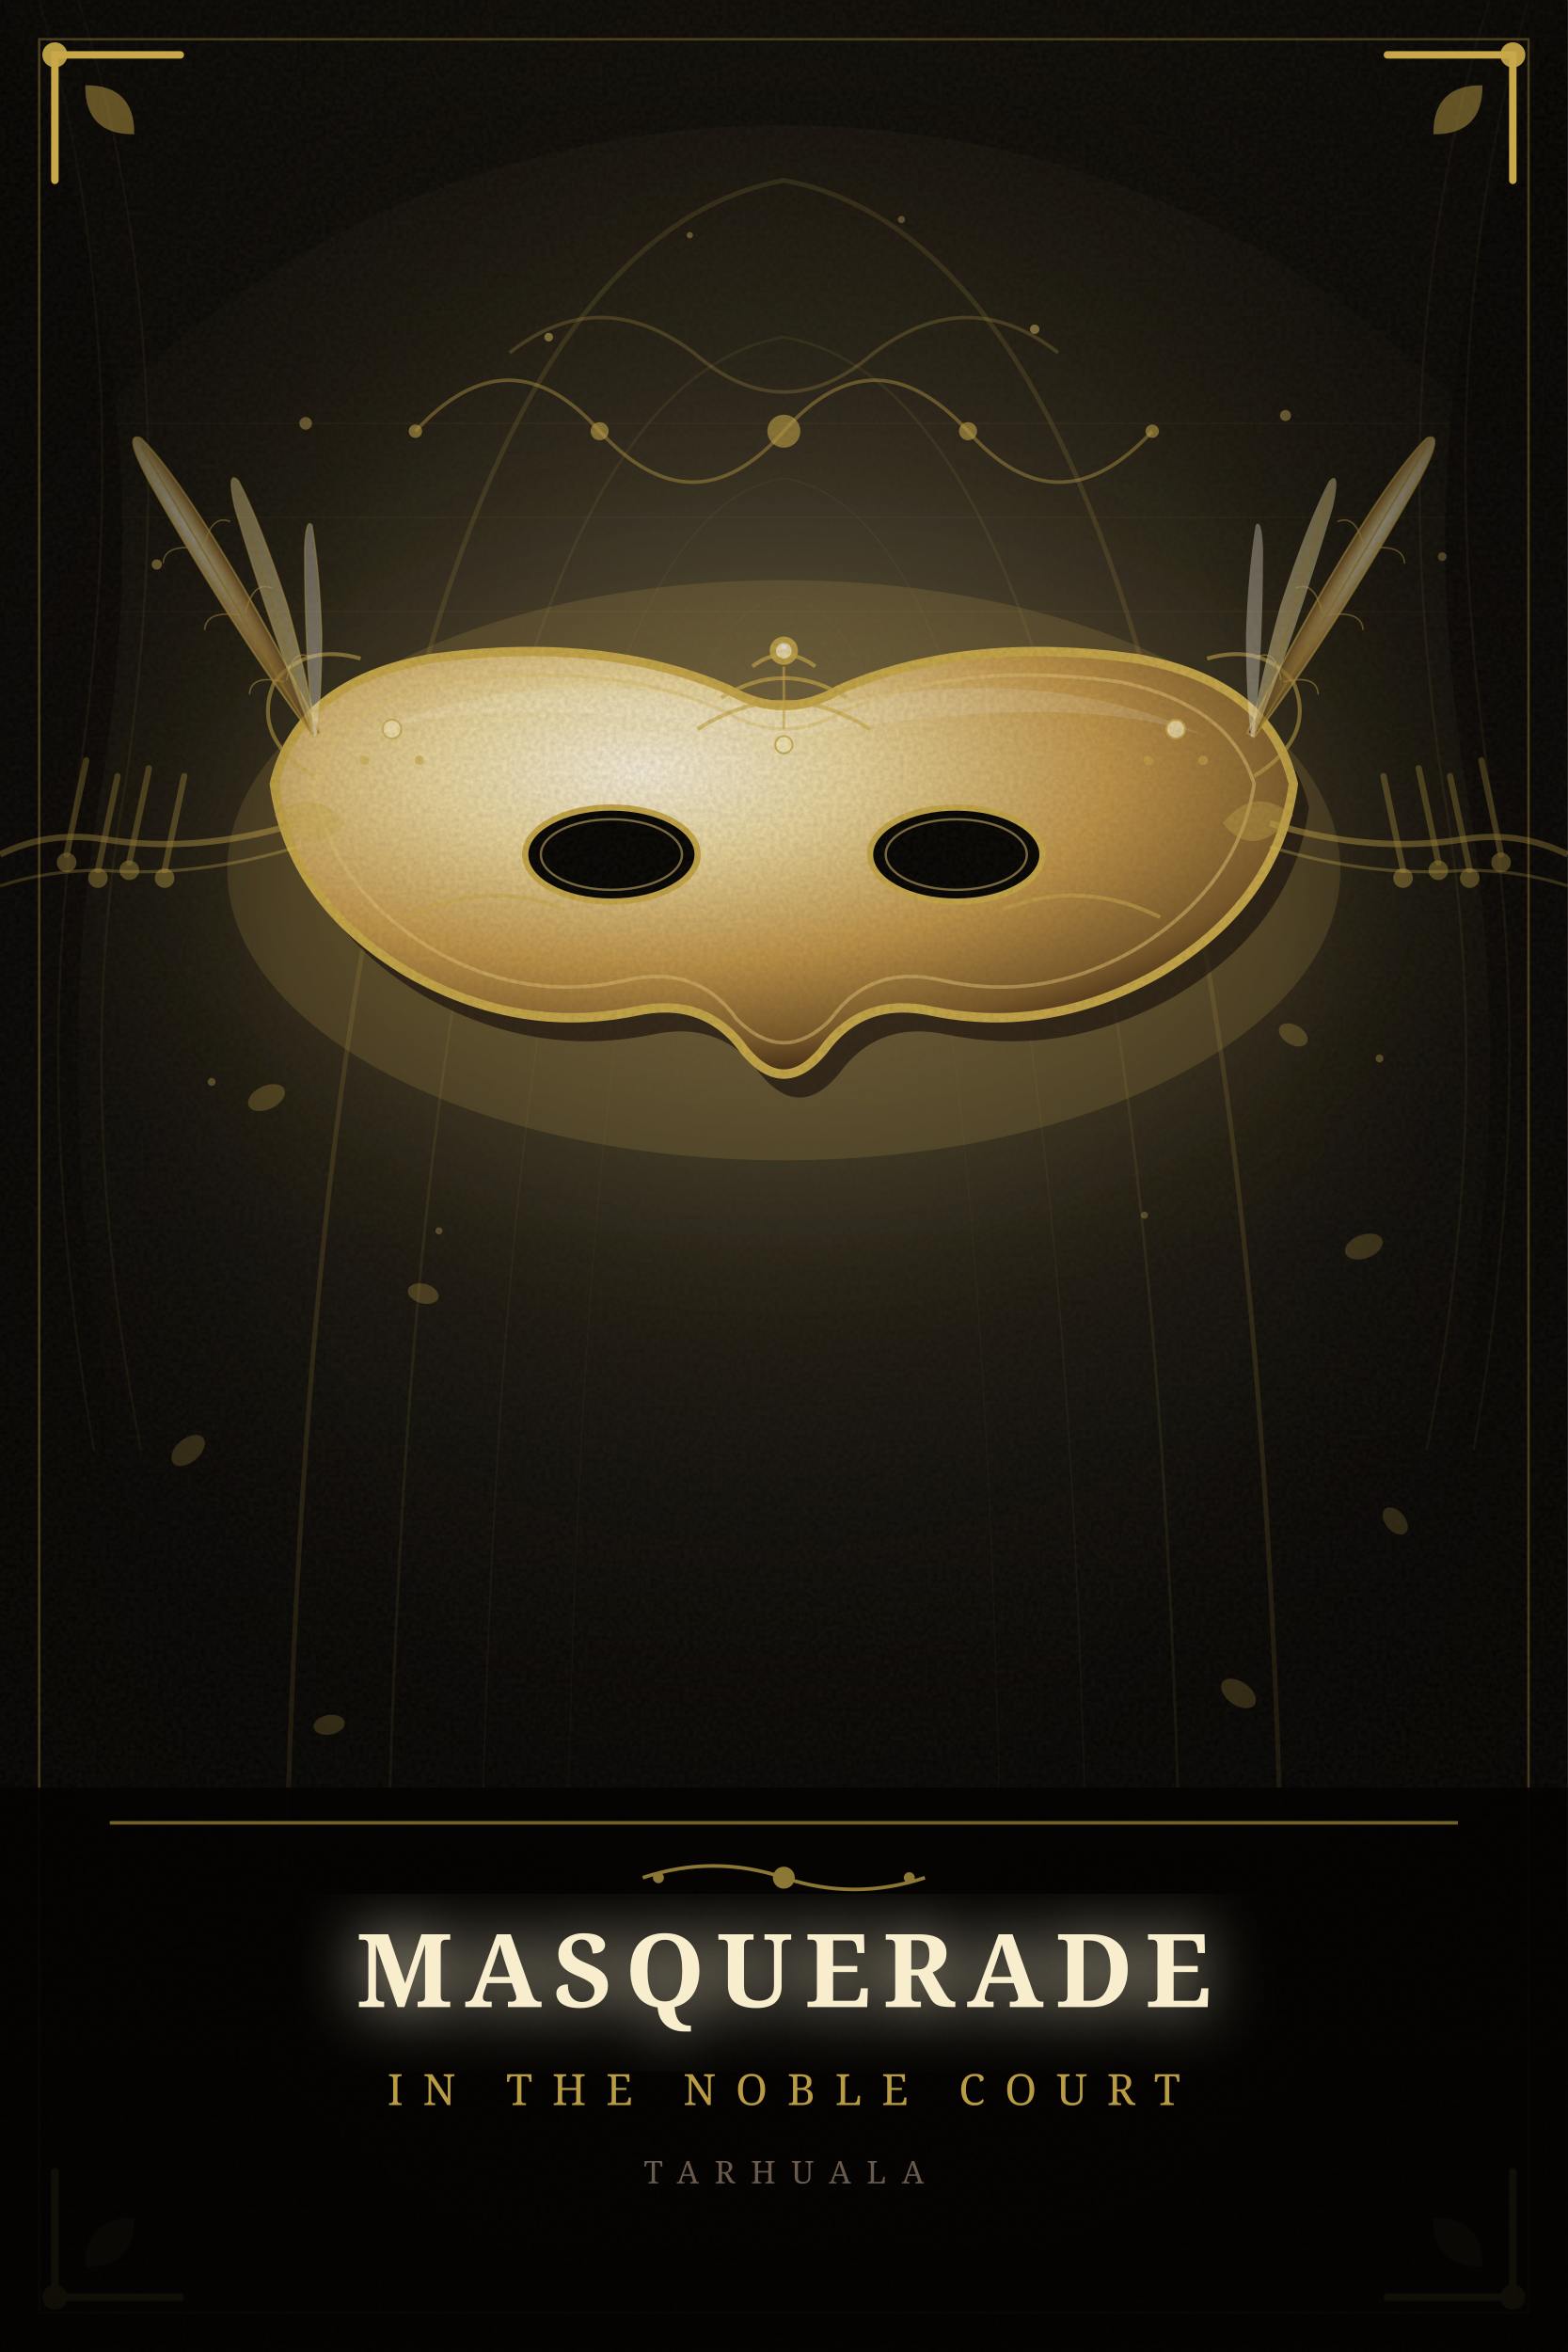
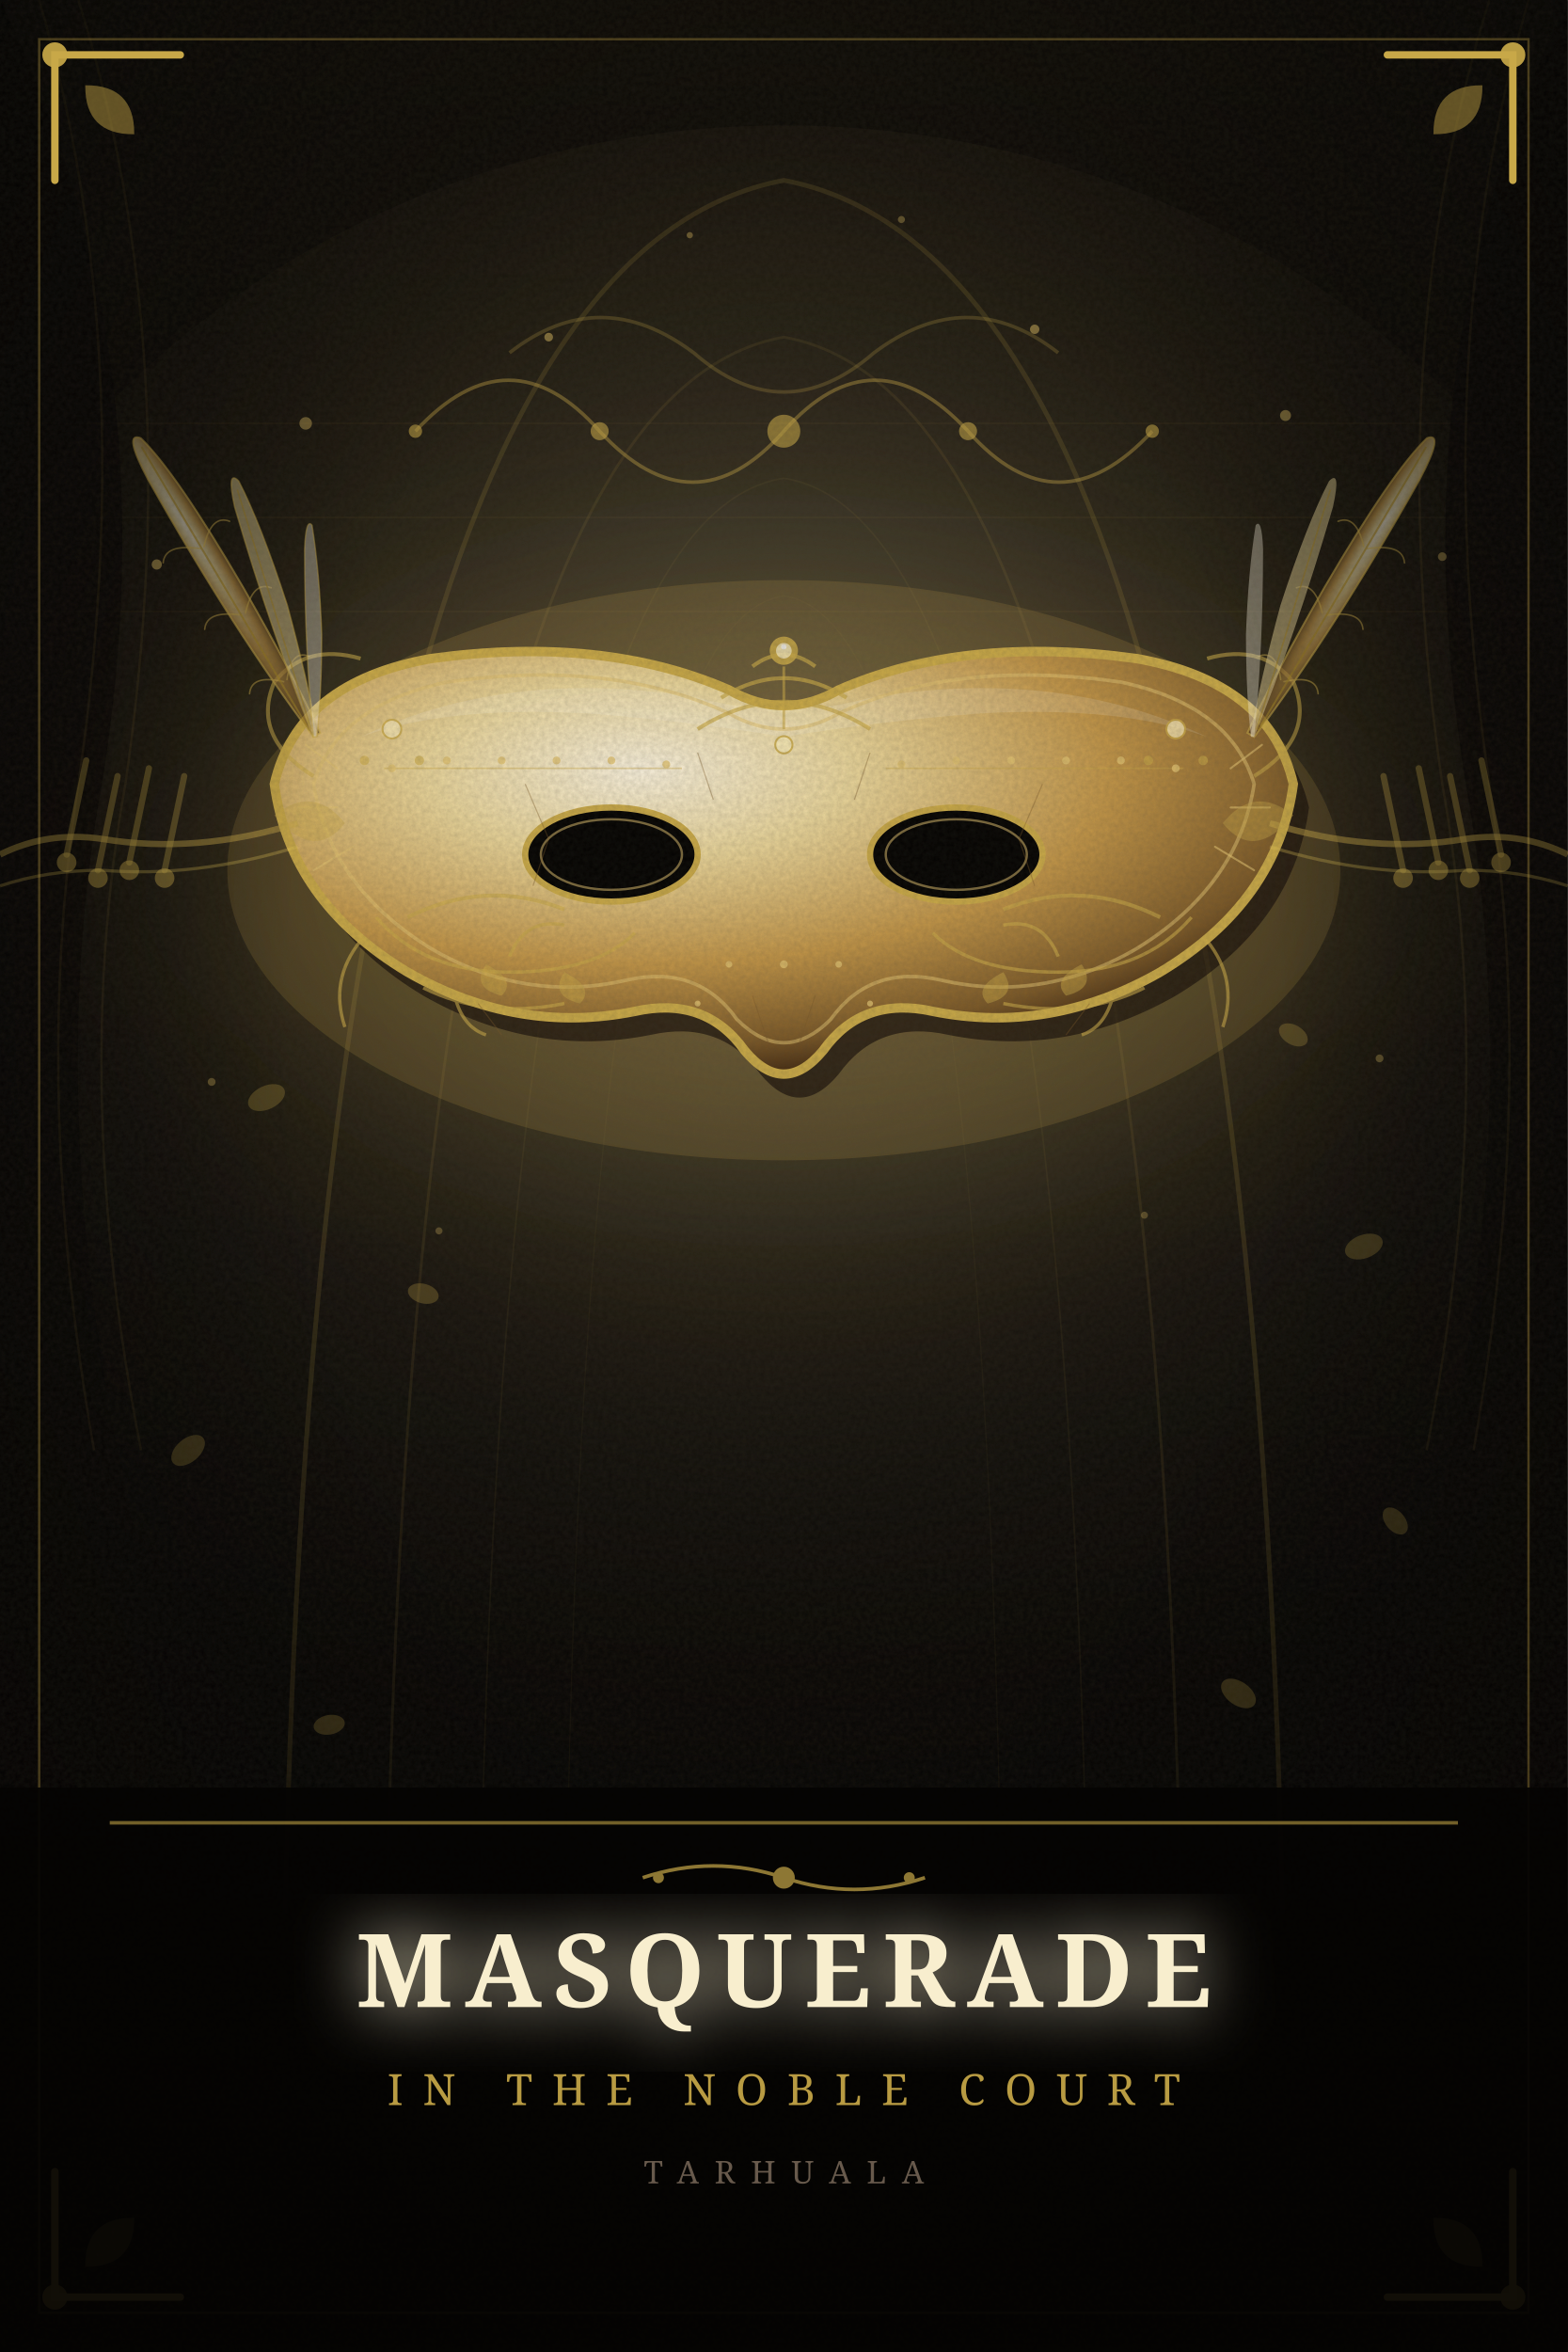
<svg xmlns="http://www.w3.org/2000/svg" viewBox="0 0 400 600" width="400" height="600">
  <defs>
    <filter id="grain">
      <feTurbulence type="fractalNoise" baseFrequency="0.82" numOctaves="4" seed="11" />
      <feColorMatrix values="0 0 0 0 0.06  0 0 0 0 0.05  0 0 0 0 0.03  0 0 0 0.44 0" />
      <feComposite in2="SourceGraphic" operator="in" />
    </filter>
    <filter id="glow" x="-40%" y="-40%" width="180%" height="180%">
      <feGaussianBlur stdDeviation="8" result="b" />
      <feMerge>
        <feMergeNode in="b" />
        <feMergeNode in="SourceGraphic" />
      </feMerge>
    </filter>
    <filter id="maskhalo" x="-55%" y="-55%" width="210%" height="210%">
      <feGaussianBlur stdDeviation="26" result="b" />
      <feMerge>
        <feMergeNode in="b" />
        <feMergeNode in="SourceGraphic" />
      </feMerge>
    </filter>
    <filter id="eyeshine" x="-60%" y="-60%" width="220%" height="220%">
      <feGaussianBlur stdDeviation="12" result="b" />
      <feMerge>
        <feMergeNode in="b" />
        <feMergeNode in="SourceGraphic" />
      </feMerge>
    </filter>
    <linearGradient id="bg" x1="0" y1="0" x2="0" y2="1">
      <stop offset="0%" stop-color="#100d08" />
      <stop offset="48%" stop-color="#0a0806" />
      <stop offset="100%" stop-color="#030202" />
    </linearGradient>
    <radialGradient id="ivoryAura" cx="50%" cy="40%" r="60%">
      <stop offset="0%" stop-color="#e8dfc0" stop-opacity="0.32" />
      <stop offset="52%" stop-color="#c0a870" stop-opacity="0.10" />
      <stop offset="100%" stop-color="#000" stop-opacity="0" />
    </radialGradient>
    <radialGradient id="maskFace" cx="36%" cy="28%" r="74%">
      <stop offset="0%" stop-color="#f8f0dc" />
      <stop offset="28%" stop-color="#e8d49a" />
      <stop offset="62%" stop-color="#c09448" />
      <stop offset="88%" stop-color="#7a5828" />
      <stop offset="100%" stop-color="#3e2610" />
    </radialGradient>
    <linearGradient id="maskEdgeSheen" x1="0" y1="0" x2="1" y2="0.5">
      <stop offset="0%" stop-color="#ffffff" stop-opacity="0.22" />
      <stop offset="40%" stop-color="#f0c840" stop-opacity="0" />
      <stop offset="100%" stop-color="#c08010" stop-opacity="0.28" />
    </linearGradient>
    <linearGradient id="groundFade" x1="0" y1="0" x2="0" y2="1">
      <stop offset="0%" stop-color="#000" stop-opacity="0" />
      <stop offset="100%" stop-color="#000" stop-opacity="1" />
    </linearGradient>
    <radialGradient id="vig" cx="50%" cy="42%" r="78%">
      <stop offset="40%" stop-color="#000" stop-opacity="0" />
      <stop offset="100%" stop-color="#000" stop-opacity="0.94" />
    </radialGradient>
  </defs>
  <rect width="400" height="600" fill="url(#bg)" />
  <ellipse cx="200" cy="252" rx="234" ry="220" fill="url(#ivoryAura)" />
  <path d="M 72 560 Q 72 70 200 46 Q 328 70 328 560" fill="none" stroke="#c8a848" stroke-width="1.2" opacity="0.16" />
  <path d="M 98 560 Q 98 104 200 86 Q 302 104 302 560" fill="none" stroke="#c8a848" stroke-width="0.7" opacity="0.10" />
  <path d="M 122 560 Q 122 134 200 122 Q 278 134 278 560" fill="none" stroke="#c8a848" stroke-width="0.4" opacity="0.07" />
  <path d="M 144 560 Q 144 160 200 152 Q 256 160 256 560" fill="none" stroke="#c8a848" stroke-width="0.3" opacity="0.05" />
  <g stroke="#c8a848" stroke-width="0.35" fill="none" opacity="0.06">
    <line x1="0" y1="108" x2="400" y2="108" />
    <line x1="0" y1="132" x2="400" y2="132" />
    <line x1="0" y1="156" x2="400" y2="156" />
  </g>
  <path d="M 0 0 Q 44 90 26 200 Q 12 278 30 370 Q 48 444 26 530 L 0 530 Z" fill="#080604" opacity="0.72" />
  <path d="M 400 0 Q 356 90 374 200 Q 388 278 370 370 Q 352 444 374 530 L 400 530 Z" fill="#080604" opacity="0.72" />
  <g stroke="#c8a848" stroke-width="0.6" fill="none" opacity="0.10">
    <path d="M 10 0 Q 36 90 20 200 Q 8 278 24 370" />
    <path d="M 20 0 Q 48 90 32 200 Q 18 278 36 370" />
    <path d="M 390 0 Q 364 90 380 200 Q 392 278 376 370" />
    <path d="M 380 0 Q 352 90 368 200 Q 382 278 364 370" />
  </g>
  <g stroke="#c8a848" stroke-width="1.6" stroke-linecap="round" opacity="0.38">
    <line x1="22" y1="194" x2="17" y2="218" />
    <line x1="30" y1="198" x2="25" y2="222" />
    <line x1="38" y1="196" x2="33" y2="220" />
    <line x1="47" y1="198" x2="42" y2="222" />
    <line x1="378" y1="194" x2="383" y2="218" />
    <line x1="370" y1="198" x2="375" y2="222" />
    <line x1="362" y1="196" x2="367" y2="220" />
    <line x1="353" y1="198" x2="358" y2="222" />
  </g>
  <g fill="#c8a848" opacity="0.50">
    <circle cx="17" cy="220" r="2.5" />
    <circle cx="25" cy="224" r="2.5" />
    <circle cx="33" cy="222" r="2.5" />
    <circle cx="42" cy="224" r="2.5" />
    <circle cx="383" cy="220" r="2.5" />
    <circle cx="375" cy="224" r="2.5" />
    <circle cx="367" cy="222" r="2.5" />
    <circle cx="358" cy="224" r="2.5" />
  </g>
  <g transform="translate(200 222)" filter="url(#maskhalo)">
    <ellipse rx="142" ry="74" fill="#c8a848" opacity="0.18" />
  </g>
  <path d="M 70 200 Q 76 174 110 168 Q 154 162 186 176 Q 200 184 214 176 Q 246 162 290 168 Q 324 174 330 200 Q 326 230 296 248 Q 268 264 238 258 Q 220 254 210 268 Q 200 280 190 268 Q 180 254 162 258 Q 132 264 104 248 Q 74 230 70 200 Z" fill="#100806" opacity="0.62" transform="translate(4 6)" />
  <path d="M 70 200 Q 76 174 110 168 Q 154 162 186 176 Q 200 184 214 176 Q 246 162 290 168 Q 324 174 330 200 Q 326 230 296 248 Q 268 264 238 258 Q 220 254 210 268 Q 200 280 190 268 Q 180 254 162 258 Q 132 264 104 248 Q 74 230 70 200 Z" fill="url(#maskFace)" />
  <path d="M 92 188 Q 130 170 178 178 Q 200 184 222 178 Q 270 170 308 188 Q 286 180 250 182 Q 224 184 200 188 Q 176 184 150 182 Q 114 180 92 188 Z" fill="#ffffff" opacity="0.14" />
  <path d="M 70 200 Q 76 174 110 168 Q 154 162 186 176 Q 200 184 214 176 Q 246 162 290 168 Q 324 174 330 200 Q 326 230 296 248 Q 268 264 238 258 Q 220 254 210 268 Q 200 280 190 268 Q 180 254 162 258 Q 132 264 104 248 Q 74 230 70 200 Z" fill="none" stroke="#c8a848" stroke-width="2.4" />
  <path d="M 80 200 Q 86 180 114 174 Q 156 168 186 182 Q 200 190 214 182 Q 244 168 286 174 Q 314 180 320 200 Q 316 226 290 242 Q 266 256 240 250 Q 222 246 212 260 Q 200 272 188 260 Q 178 246 160 250 Q 134 256 110 242 Q 84 226 80 200 Z" fill="none" stroke="#dfc070" stroke-width="0.9" opacity="0.55" />
  <ellipse cx="156" cy="218" rx="22" ry="12" fill="#040302" />
  <ellipse cx="244" cy="218" rx="22" ry="12" fill="#040302" />
  <ellipse cx="156" cy="218" rx="22" ry="12" fill="none" stroke="#c8a848" stroke-width="1.6" />
  <ellipse cx="244" cy="218" rx="22" ry="12" fill="none" stroke="#c8a848" stroke-width="1.6" />
  <ellipse cx="156" cy="218" rx="18" ry="9" fill="none" stroke="#dfc070" stroke-width="0.6" opacity="0.55" />
  <ellipse cx="244" cy="218" rx="18" ry="9" fill="none" stroke="#dfc070" stroke-width="0.6" opacity="0.55" />
+   <g stroke="#c8a848" stroke-width="0.4" fill="none" opacity="0.42">
+     <line x1="98" y1="196" x2="174" y2="196" />
+     <line x1="226" y1="196" x2="302" y2="196" />
+   </g>
+   <g fill="#dfc070" opacity="0.78">
+     <circle cx="100" cy="196" r="1.0" />
+     <circle cx="114" cy="194" r="1.0" />
+     <circle cx="128" cy="194" r="1.0" />
+     <circle cx="142" cy="194" r="1.0" />
+     <circle cx="156" cy="194" r="1.0" />
+     <circle cx="170" cy="195" r="1.0" />
+     <circle cx="230" cy="195" r="1.0" />
+     <circle cx="244" cy="194" r="1.0" />
+     <circle cx="258" cy="194" r="1.0" />
+     <circle cx="272" cy="194" r="1.0" />
+     <circle cx="286" cy="194" r="1.0" />
+     <circle cx="300" cy="196" r="1.0" />
+   </g>
+   <g fill="none" stroke="#c8a848" stroke-width="0.85" opacity="0.62">
+     <path d="M 96 234 Q 108 248 130 248 Q 152 248 162 238" />
+     <path d="M 108 252 Q 124 260 144 256" />
+     <path d="M 92 240 Q 84 250 88 262" />
+     <path d="M 130 244 Q 134 234 144 236" />
+     <path d="M 116 254 Q 118 262 124 264" />
+   </g>
+   <g fill="#c8a848" opacity="0.48">
+     <path d="M 124 246 Q 120 252 128 254 Q 132 250 124 246 Z" />
+     <path d="M 144 248 Q 140 254 148 256 Q 152 252 144 248 Z" />
+   </g>
+   <g fill="none" stroke="#c8a848" stroke-width="0.85" opacity="0.62">
+     <path d="M 304 234 Q 292 248 270 248 Q 248 248 238 238" />
+     <path d="M 292 252 Q 276 260 256 256" />
+     <path d="M 308 240 Q 316 250 312 262" />
+     <path d="M 270 244 Q 266 234 256 236" />
+     <path d="M 284 254 Q 282 262 276 264" />
+   </g>
+   <g fill="#c8a848" opacity="0.48">
+     <path d="M 276 246 Q 280 252 272 254 Q 268 250 276 246 Z" />
+     <path d="M 256 248 Q 260 254 252 256 Q 248 252 256 248 Z" />
+   </g>
+   <g stroke="#dfc070" stroke-width="0.5" stroke-linecap="round" opacity="0.6">
+     <line x1="86" y1="196" x2="78" y2="190" />
+     <line x1="86" y1="206" x2="76" y2="206" />
+     <line x1="90" y1="216" x2="80" y2="222" />
+     <line x1="314" y1="196" x2="322" y2="190" />
+     <line x1="314" y1="206" x2="324" y2="206" />
+     <line x1="310" y1="216" x2="320" y2="222" />
+   </g>
+   <g stroke="#7a5828" stroke-width="0.3" fill="none" opacity="0.38">
+     <path d="M 134 200 L 140 214 L 136 226" />
+     <path d="M 178 192 L 182 204" />
+     <path d="M 266 200 L 260 214 L 264 226" />
+     <path d="M 222 192 L 218 204" />
+     <path d="M 122 256 L 128 264" />
+     <path d="M 278 256 L 272 264" />
+     <path d="M 192 254 L 196 266" />
+     <path d="M 208 254 L 204 266" />
+   </g>
+   <g fill="#dfc070" opacity="0.78">
+     <circle cx="186" cy="246" r="0.85" />
+     <circle cx="200" cy="246" r="1.0" />
+     <circle cx="214" cy="246" r="0.85" />
+     <circle cx="178" cy="256" r="0.75" />
+     <circle cx="222" cy="256" r="0.75" />
+   </g>
  <g fill="none" stroke="#c8a848" stroke-width="1.0" opacity="0.68">
    <path d="M 178 186 Q 200 172 222 186" />
    <path d="M 184 178 Q 200 168 216 178" />
    <path d="M 192 170 Q 200 164 208 170" />
  </g>
  <g opacity="0.85">
    <circle cx="200" cy="166" r="3.6" fill="#c8a848" />
    <circle cx="200" cy="166" r="2.0" fill="#f5e6b4" />
    <circle cx="200" cy="165" r="0.7" fill="#ffffff" opacity="0.9" />
    <line x1="200" y1="170" x2="200" y2="186" stroke="#c8a848" stroke-width="0.7" opacity="0.7" />
    <circle cx="200" cy="190" r="2.2" fill="#f5e6b4" stroke="#c8a848" stroke-width="0.5" />
  </g>
  <g fill="#f5e6b4" stroke="#c8a848" stroke-width="0.5" opacity="0.78">
    <circle cx="100" cy="186" r="2.4" />
    <circle cx="300" cy="186" r="2.4" />
  </g>
  <g fill="#c8a848" opacity="0.6">
    <circle cx="93" cy="194" r="1.2" />
    <circle cx="107" cy="194" r="1.2" />
    <circle cx="293" cy="194" r="1.2" />
    <circle cx="307" cy="194" r="1.2" />
  </g>
  <g fill="none" stroke="#c8a848" stroke-width="1.0" opacity="0.58">
    <path d="M 80 198 Q 64 188 70 174 Q 78 164 92 168" />
    <path d="M 320 198 Q 336 188 330 174 Q 322 164 308 168" />
    <path d="M 104 234 Q 124 224 144 232" />
    <path d="M 296 234 Q 276 224 256 232" />
  </g>
  <g transform="translate(80 188)" opacity="0.86">
    <g transform="rotate(-32)">
      <path d="M 0 0 Q -3 -34 -1 -78 Q 0 -92 3 -88 Q 6 -76 5 -42 Q 4 -16 2 0 Z" fill="url(#maskFace)" opacity="0.78" />
      <path d="M 0 0 Q -3 -34 -1 -78 Q 0 -92 3 -88 Q 6 -76 5 -42 Q 4 -16 2 0 Z" fill="none" stroke="#c8a848" stroke-width="0.5" opacity="0.7" />
      <g stroke="#c8a848" stroke-width="0.4" stroke-linecap="round" opacity="0.6" fill="none">
        <path d="M 1 -16 Q -5 -22 -8 -18" />
        <path d="M 2 -16 Q 7 -22 10 -18" />
        <path d="M 1 -36 Q -6 -42 -9 -38" />
        <path d="M 2 -36 Q 8 -42 11 -38" />
        <path d="M 1 -56 Q -6 -62 -9 -58" />
        <path d="M 2 -56 Q 8 -62 11 -58" />
      </g>
      <line x1="0" y1="-2" x2="2" y2="-86" stroke="#a88828" stroke-width="0.5" opacity="0.7" />
    </g>
    <g transform="rotate(-18)">
      <path d="M 0 0 Q -2 -28 -1 -62 Q 0 -72 2 -68 Q 4 -56 4 -34 Q 3 -14 1 0 Z" fill="#e8d49a" opacity="0.6" />
      <path d="M 0 0 Q -2 -28 -1 -62 Q 0 -72 2 -68 Q 4 -56 4 -34 Q 3 -14 1 0 Z" fill="none" stroke="#c8a848" stroke-width="0.4" opacity="0.6" />
      <line x1="0" y1="-2" x2="1" y2="-66" stroke="#a88828" stroke-width="0.4" opacity="0.6" />
    </g>
    <g transform="rotate(-2)">
      <path d="M 0 0 Q -1.5 -22 -0.6 -48 Q 0 -56 1.5 -54 Q 3 -42 3 -26 Q 2.4 -10 0.8 0 Z" fill="#f8f0dc" opacity="0.46" />
      <path d="M 0 0 Q -1.5 -22 -0.6 -48 Q 0 -56 1.5 -54 Q 3 -42 3 -26 Q 2.4 -10 0.8 0 Z" fill="none" stroke="#c8a848" stroke-width="0.35" opacity="0.55" />
    </g>
  </g>
  <g transform="translate(320 188) scale(-1 1)" opacity="0.86">
    <g transform="rotate(-32)">
      <path d="M 0 0 Q -3 -34 -1 -78 Q 0 -92 3 -88 Q 6 -76 5 -42 Q 4 -16 2 0 Z" fill="url(#maskFace)" opacity="0.78" />
      <path d="M 0 0 Q -3 -34 -1 -78 Q 0 -92 3 -88 Q 6 -76 5 -42 Q 4 -16 2 0 Z" fill="none" stroke="#c8a848" stroke-width="0.5" opacity="0.7" />
      <g stroke="#c8a848" stroke-width="0.4" stroke-linecap="round" opacity="0.6" fill="none">
        <path d="M 1 -16 Q -5 -22 -8 -18" />
        <path d="M 2 -16 Q 7 -22 10 -18" />
        <path d="M 1 -36 Q -6 -42 -9 -38" />
        <path d="M 2 -36 Q 8 -42 11 -38" />
        <path d="M 1 -56 Q -6 -62 -9 -58" />
        <path d="M 2 -56 Q 8 -62 11 -58" />
      </g>
      <line x1="0" y1="-2" x2="2" y2="-86" stroke="#a88828" stroke-width="0.5" opacity="0.7" />
    </g>
    <g transform="rotate(-18)">
      <path d="M 0 0 Q -2 -28 -1 -62 Q 0 -72 2 -68 Q 4 -56 4 -34 Q 3 -14 1 0 Z" fill="#e8d49a" opacity="0.6" />
      <line x1="0" y1="-2" x2="1" y2="-66" stroke="#a88828" stroke-width="0.4" opacity="0.6" />
    </g>
    <g transform="rotate(-2)">
      <path d="M 0 0 Q -1.5 -22 -0.6 -48 Q 0 -56 1.5 -54 Q 3 -42 3 -26 Q 2.4 -10 0.8 0 Z" fill="#f8f0dc" opacity="0.46" />
    </g>
  </g>
  <path d="M 76 210 Q 50 218 26 214 Q 12 212 0 218" fill="none" stroke="#c8a848" stroke-width="1.6" opacity="0.50" />
  <path d="M 76 216 Q 50 224 26 222 Q 12 222 0 226" fill="none" stroke="#e8c858" stroke-width="0.8" opacity="0.32" />
  <path d="M 324 210 Q 350 218 374 214 Q 388 212 400 218" fill="none" stroke="#c8a848" stroke-width="1.6" opacity="0.50" />
  <path d="M 324 216 Q 350 224 374 222 Q 388 222 400 226" fill="none" stroke="#e8c858" stroke-width="0.8" opacity="0.32" />
  <g opacity="0.40">
    <path d="M 70 208 Q 80 200 88 210 Q 80 220 70 208 Z" fill="#c8a848" />
    <path d="M 330 208 Q 320 200 312 210 Q 320 220 330 208 Z" fill="#c8a848" />
  </g>
  <g fill="#c8a848" opacity="0.28">
    <ellipse cx="68" cy="280" rx="5" ry="3" transform="rotate(-25 68 280)" />
    <ellipse cx="108" cy="330" rx="4" ry="2.5" transform="rotate(15 108 330)" />
    <ellipse cx="48" cy="370" rx="5" ry="3" transform="rotate(-40 48 370)" />
    <ellipse cx="330" cy="264" rx="4" ry="2.5" transform="rotate(30 330 264)" />
    <ellipse cx="348" cy="318" rx="5" ry="3" transform="rotate(-20 348 318)" />
    <ellipse cx="356" cy="388" rx="4" ry="2.5" transform="rotate(50 356 388)" />
    <ellipse cx="84" cy="440" rx="4" ry="2.5" transform="rotate(-10 84 440)" />
    <ellipse cx="316" cy="432" rx="5" ry="3" transform="rotate(35 316 432)" />
  </g>
  <g fill="#d8b860">
    <circle cx="40" cy="144" r="1.3" opacity="0.58" />
    <circle cx="78" cy="108" r="1.6" opacity="0.50" />
    <circle cx="140" cy="86" r="1.1" opacity="0.54" />
    <circle cx="264" cy="84" r="1.2" opacity="0.54" />
    <circle cx="328" cy="106" r="1.4" opacity="0.52" />
    <circle cx="368" cy="142" r="1.1" opacity="0.46" />
    <circle cx="54" cy="276" r="1.0" opacity="0.38" />
    <circle cx="352" cy="270" r="1.0" opacity="0.38" />
    <circle cx="112" cy="314" r="0.9" opacity="0.32" />
    <circle cx="292" cy="310" r="0.9" opacity="0.32" />
    <circle cx="176" cy="60" r="0.8" opacity="0.42" />
    <circle cx="230" cy="56" r="0.9" opacity="0.38" />
  </g>
  <g transform="translate(200 110)" fill="none" stroke="#c8a848" stroke-width="0.90" opacity="0.42">
    <path d="M -94,0 Q -70,-26 -47,0 Q -23,26 0,0 Q 23,-26 47,0 Q 70,26 94,0" />
    <path d="M -70,-20 Q -47,-38 -23,-20 Q 0,0 23,-20 Q 47,-38 70,-20" opacity="0.58" />
  </g>
  <g transform="translate(200 110)" fill="#c8a848" opacity="0.60">
    <circle cx="0" cy="0" r="4.2" />
    <circle cx="-47" cy="0" r="2.3" />
    <circle cx="47" cy="0" r="2.3" />
    <circle cx="-94" cy="0" r="1.7" />
    <circle cx="94" cy="0" r="1.7" />
  </g>
  <rect x="0" y="488" width="400" height="112" fill="#040302" opacity="0.98" />
  <g stroke="#221808" stroke-width="0.6" fill="none" opacity="0.32">
    <line x1="0" y1="498" x2="400" y2="498" />
    <line x1="0" y1="512" x2="400" y2="512" />
    <line x1="0" y1="526" x2="400" y2="526" />
    <line x1="80" y1="488" x2="80" y2="535" />
    <line x1="160" y1="488" x2="160" y2="535" />
    <line x1="240" y1="488" x2="240" y2="535" />
    <line x1="320" y1="488" x2="320" y2="535" />
  </g>
  <g stroke="#c8a848" stroke-width="0.35" fill="none" opacity="0.12">
    <line x1="40" y1="488" x2="0" y2="530" />
    <line x1="120" y1="488" x2="80" y2="530" />
    <line x1="200" y1="488" x2="160" y2="530" />
    <line x1="280" y1="488" x2="240" y2="530" />
    <line x1="360" y1="488" x2="320" y2="530" />
  </g>
  <rect x="0" y="450" width="400" height="148" fill="url(#groundFade)" />
  <rect width="400" height="600" fill="url(#vig)" />
  <rect width="400" height="600" filter="url(#grain)" opacity="0.48" />
  <g stroke="#c8a848" stroke-width="1.9" fill="none" stroke-linecap="round">
    <path d="M 14 46 L 14 14 L 46 14" />
    <path d="M 354 14 L 386 14 L 386 46" />
    <path d="M 14 554 L 14 586 L 46 586" />
    <path d="M 386 554 L 386 586 L 354 586" />
  </g>
  <g fill="#c8a848" opacity="0.92">
    <circle cx="14" cy="14" r="3.2" />
    <circle cx="386" cy="14" r="3.2" />
    <circle cx="14" cy="586" r="3.2" />
    <circle cx="386" cy="586" r="3.2" />
  </g>
  <g fill="#c8a848" opacity="0.46" stroke="#c8a848" stroke-width="0.5">
    <path d="M 22 22 Q 34 22 34 34 Q 22 34 22 22 Z" />
    <path d="M 378 22 Q 366 22 366 34 Q 378 34 378 22 Z" />
    <path d="M 22 578 Q 34 578 34 566 Q 22 566 22 578 Z" />
    <path d="M 378 578 Q 366 578 366 566 Q 378 566 378 578 Z" />
  </g>
  <rect x="10" y="10" width="380" height="580" fill="none" stroke="#c8a848" stroke-width="0.6" opacity="0.32" />
  <rect x="0" y="456" width="400" height="144" fill="#040302" opacity="0.93" />
  <line x1="28" y1="465" x2="372" y2="465" stroke="#c8a848" stroke-width="0.9" opacity="0.56" />
  <g transform="translate(200 479)" fill="#c8a848" opacity="0.70">
    <path d="M -36,0 Q -18,-6 0,0 Q 18,6 36,0" fill="none" stroke="#c8a848" stroke-width="0.92" />
    <circle cx="0" cy="0" r="2.8" />
    <circle cx="-32" cy="0" r="1.4" />
    <circle cx="32" cy="0" r="1.4" />
    <path d="M -52,0 L -42,0" stroke-width="0.7" />
    <path d="M 42,0 L 52,0" stroke-width="0.7" />
  </g>
  <text x="200" y="512" text-anchor="middle" font-family="Georgia,serif" font-size="26" font-weight="700" letter-spacing="3" fill="#f8eece" filter="url(#glow)">MASQUERADE</text>
  <text x="200" y="537" text-anchor="middle" font-family="Georgia,serif" font-size="11" font-weight="400" letter-spacing="5" fill="#c8a848" opacity="0.92">IN THE NOBLE COURT</text>
  <text x="200" y="557" text-anchor="middle" font-family="Georgia,serif" font-size="8" font-weight="400" letter-spacing="4" fill="#7a6a5a" opacity="0.84">TARHUALA</text>
</svg>
